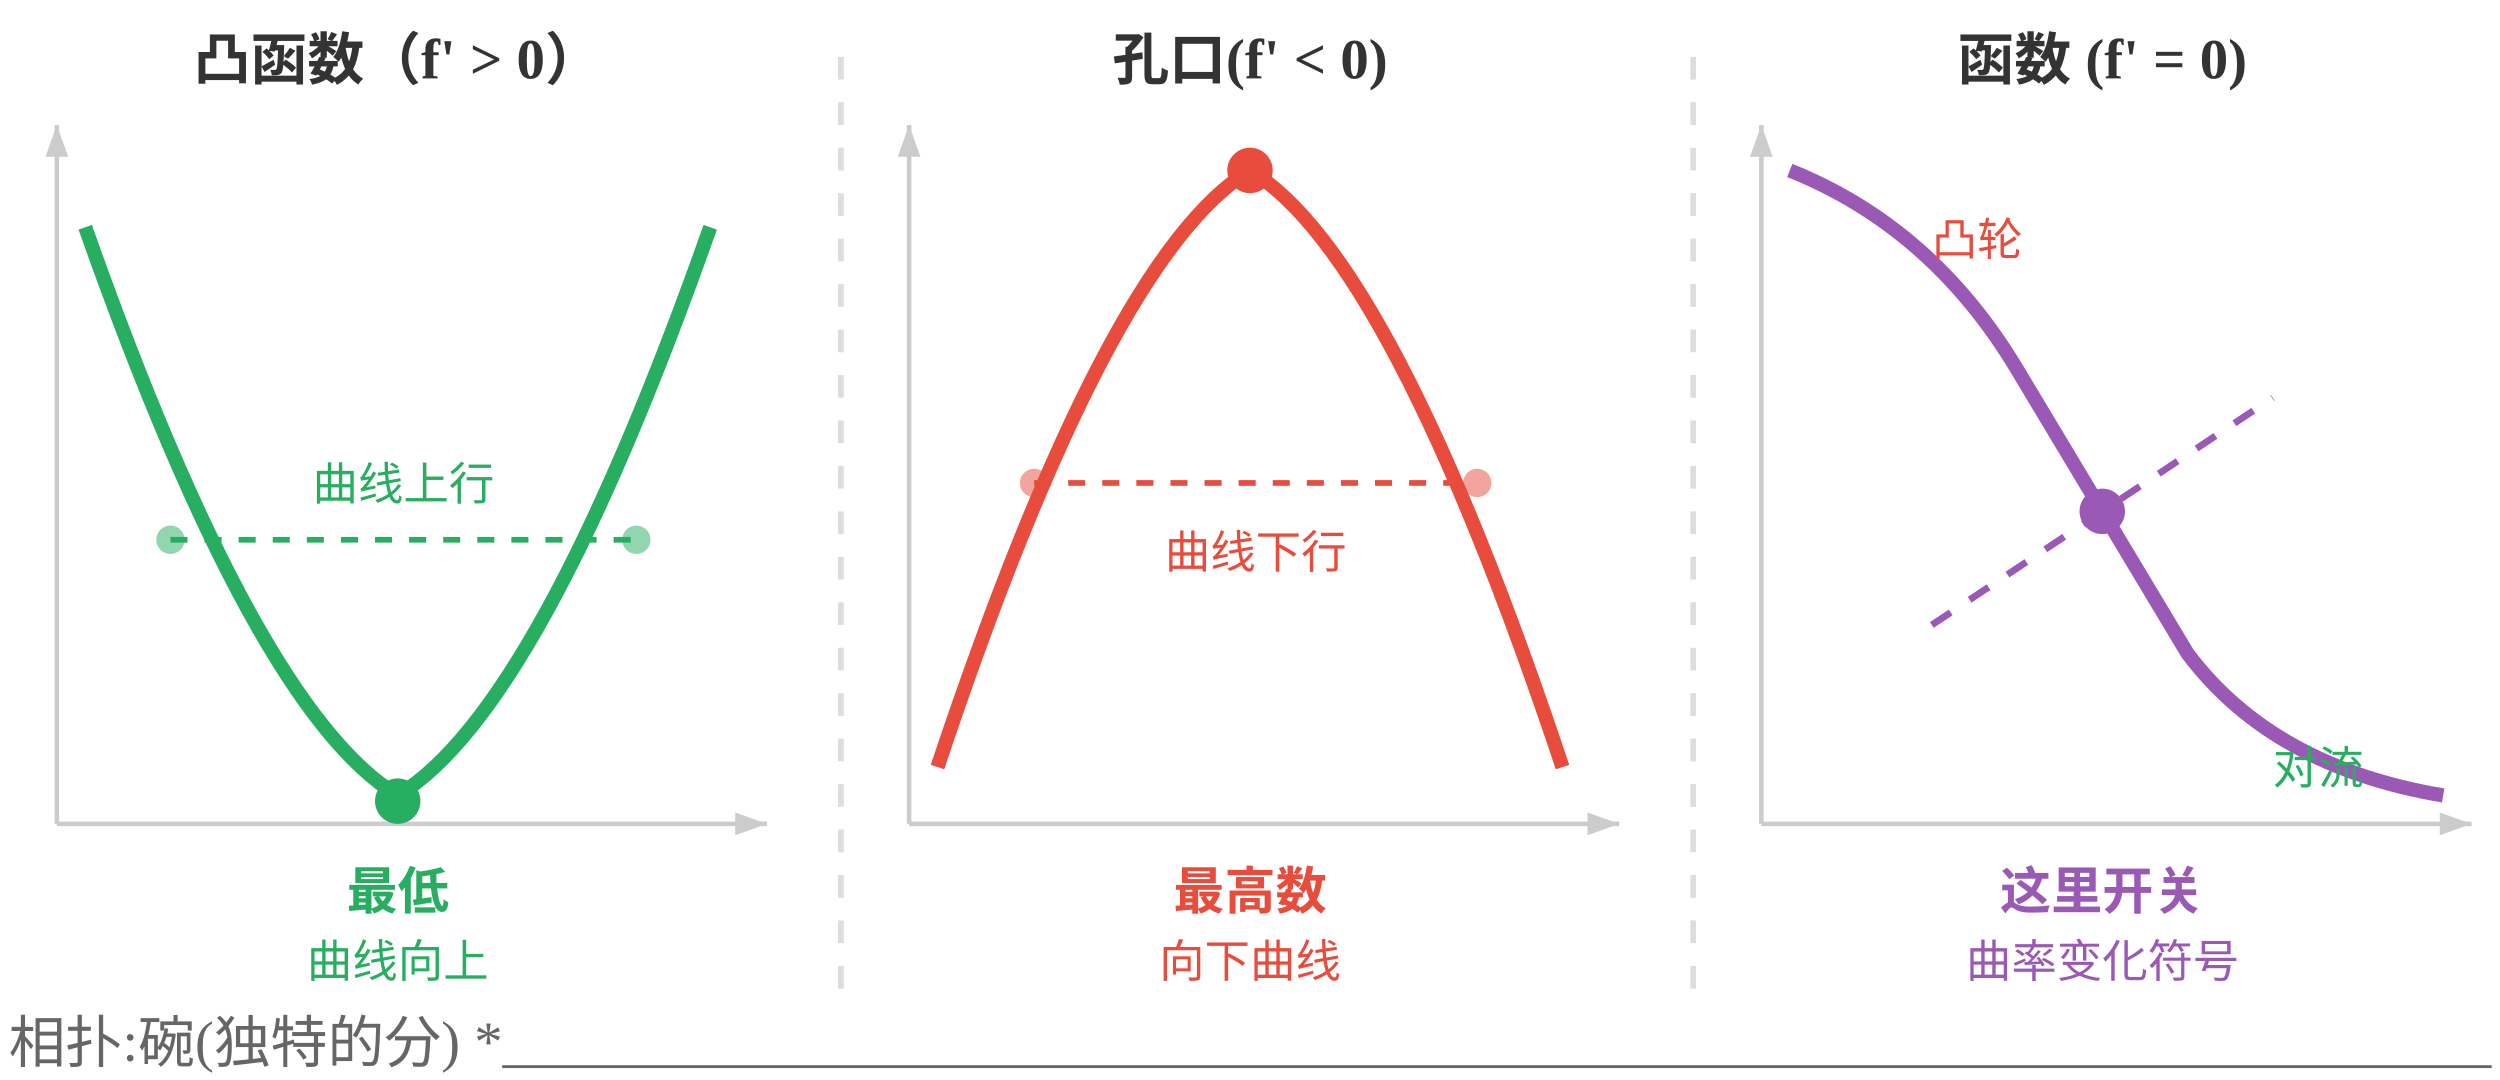
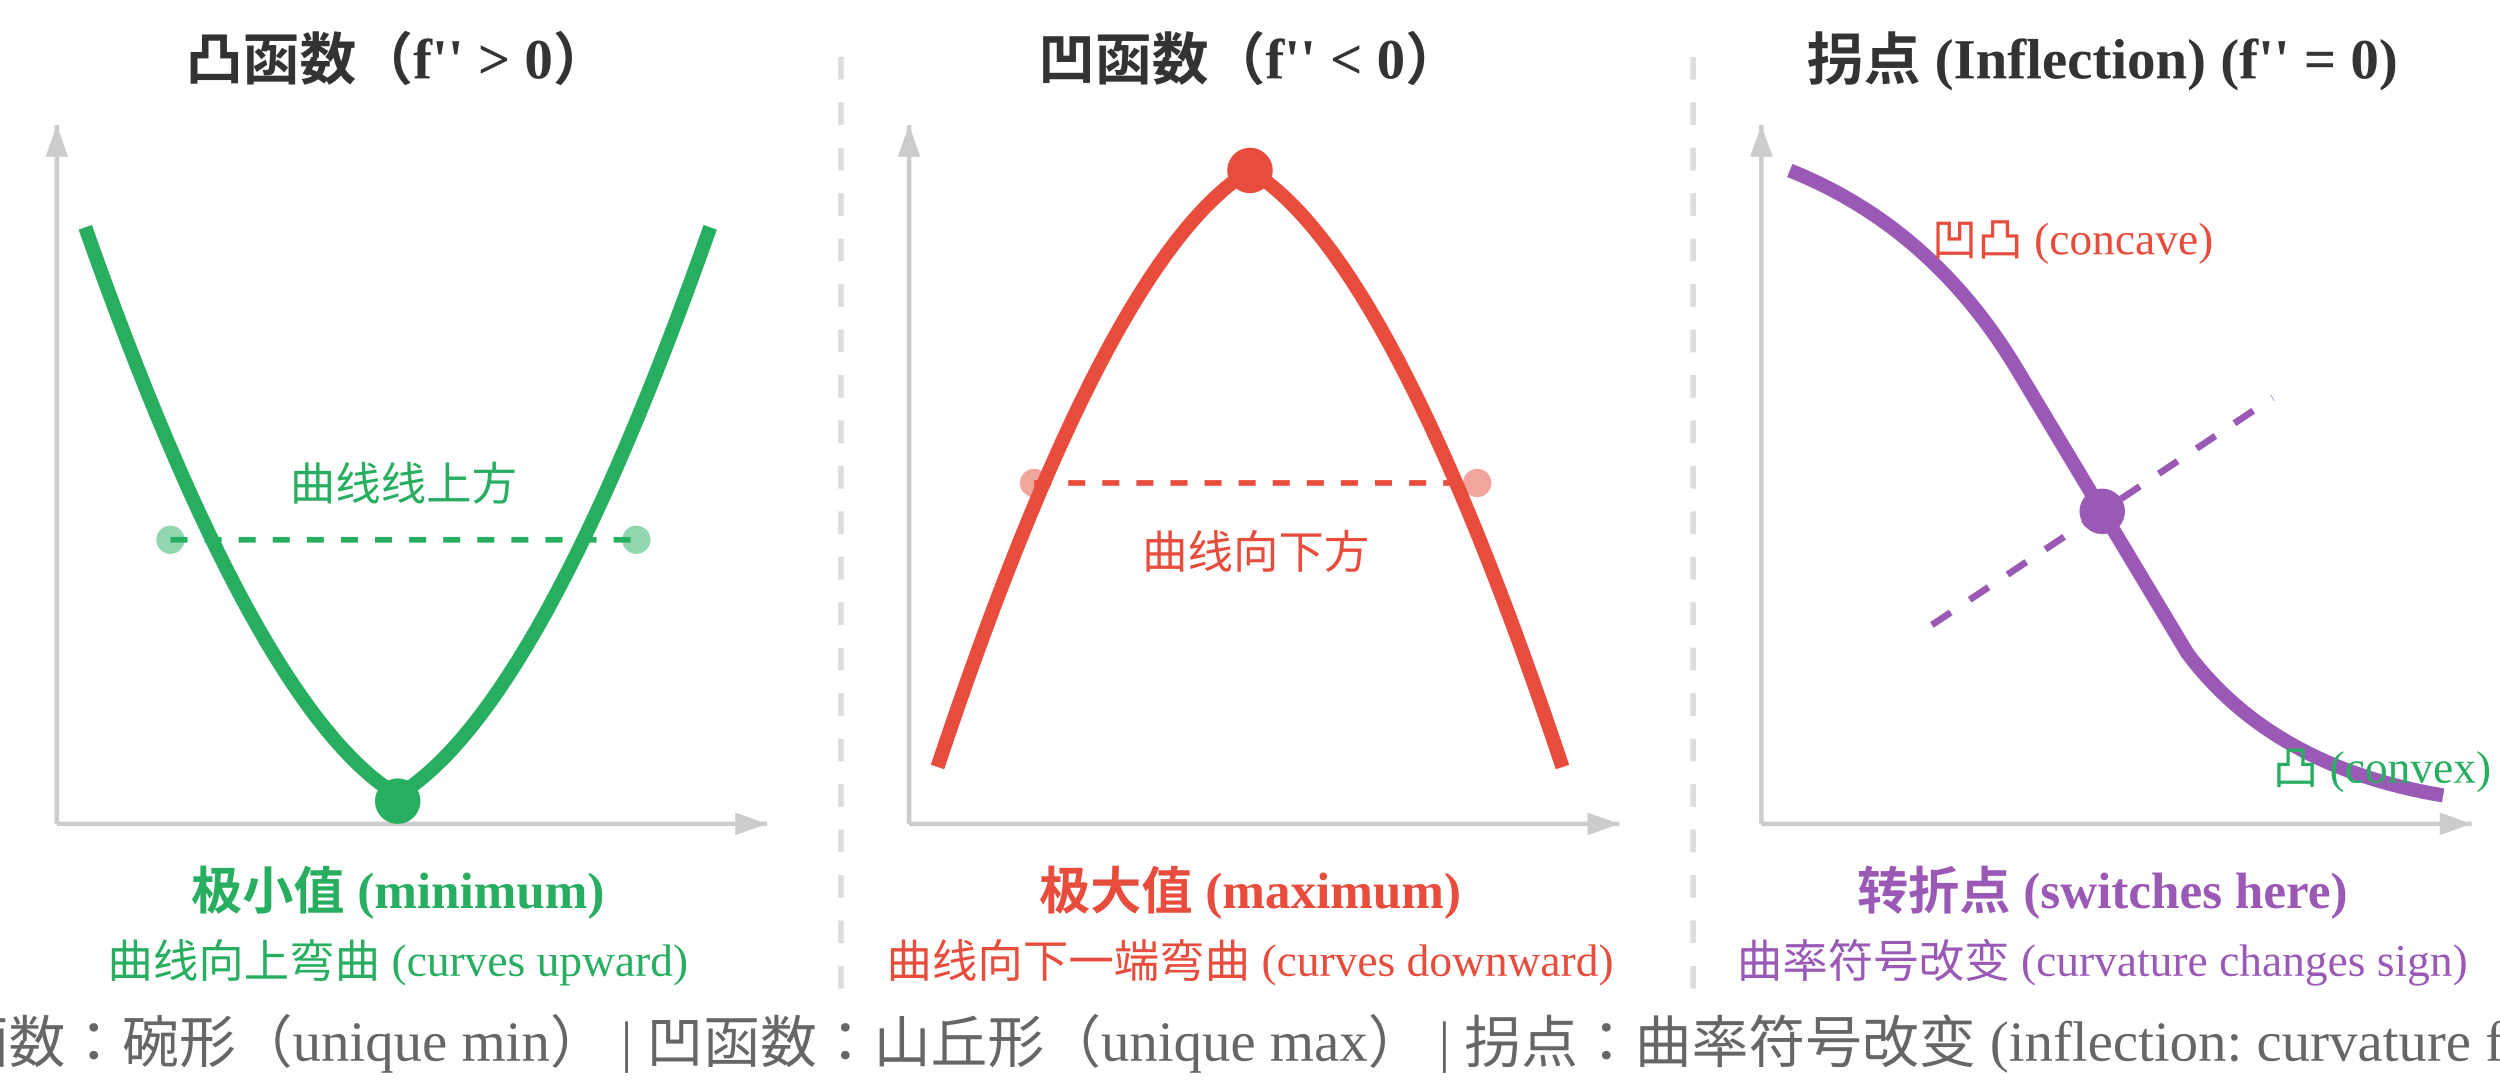
<svg xmlns="http://www.w3.org/2000/svg" width="440" height="190">
  <defs>
    <marker id="cn-arr" markerWidth="7" markerHeight="5" refX="7" refY="2.5" orient="auto">
      <path d="M0,0 L7,2.5 L0,5" fill="#ccc" />
    </marker>
  </defs>
-   <text x="70" y="14" text-anchor="middle" fill="#333" font-size="10" font-weight="bold">凸函数（f' &gt; 0）</text>
+   <text x="70" y="14" text-anchor="middle" fill="#333" font-size="10" font-weight="bold">凸函数（f'' &gt; 0）</text>
  <line x1="10" y1="145" x2="135" y2="145" stroke="#ccc" stroke-width="0.8" marker-end="url(#cn-arr)" />
  <line x1="10" y1="145" x2="10" y2="22" stroke="#ccc" stroke-width="0.8" marker-end="url(#cn-arr)" />
  <path d="M 15,40 Q 45,125 70,140 Q 95,125 125,40" fill="none" stroke="#27ae60" stroke-width="2.5" />
  <line x1="30" y1="95" x2="112" y2="95" stroke="#27ae60" stroke-width="1" stroke-dasharray="3" />
  <circle cx="30" cy="95" r="2.5" fill="#27ae60" fill-opacity="0.5" />
  <circle cx="112" cy="95" r="2.5" fill="#27ae60" fill-opacity="0.5" />
-   <text x="71" y="88" text-anchor="middle" fill="#27ae60" font-size="8">曲线上行</text>
+   <text x="71" y="88" text-anchor="middle" fill="#27ae60" font-size="8">曲线线上方</text>
  <circle cx="70" cy="141" r="4" fill="#27ae60" />
-   <text x="70" y="160" text-anchor="middle" fill="#27ae60" font-size="9" font-weight="bold">最低</text>
-   <text x="70" y="172" text-anchor="middle" fill="#27ae60" font-size="8">曲线向上</text>
+   <text x="70" y="160" text-anchor="middle" fill="#27ae60" font-size="9" font-weight="bold">极小值 (minimum) </text>
+   <text x="70" y="172" text-anchor="middle" fill="#27ae60" font-size="8">曲线向上弯曲 (curves upward) </text>
  <line x1="148" y1="10" x2="148" y2="175" stroke="#ddd" stroke-width="1" stroke-dasharray="4" />
-   <text x="220" y="14" text-anchor="middle" fill="#333" font-size="10" font-weight="bold">孔口(f' &lt; 0)</text>
+   <text x="220" y="14" text-anchor="middle" fill="#333" font-size="10" font-weight="bold">凹函数（f'' &lt; 0）</text>
  <line x1="160" y1="145" x2="285" y2="145" stroke="#ccc" stroke-width="0.8" marker-end="url(#cn-arr)" />
  <line x1="160" y1="145" x2="160" y2="22" stroke="#ccc" stroke-width="0.8" marker-end="url(#cn-arr)" />
  <path d="M 165,135 Q 195,45 220,30 Q 245,45 275,135" fill="none" stroke="#e74c3c" stroke-width="2.5" />
  <line x1="182" y1="85" x2="260" y2="85" stroke="#e74c3c" stroke-width="1" stroke-dasharray="3" />
  <circle cx="182" cy="85" r="2.5" fill="#e74c3c" fill-opacity="0.5" />
  <circle cx="260" cy="85" r="2.5" fill="#e74c3c" fill-opacity="0.5" />
-   <text x="221" y="100" text-anchor="middle" fill="#e74c3c" font-size="8">曲线下行</text>
+   <text x="221" y="100" text-anchor="middle" fill="#e74c3c" font-size="8">曲线向下方</text>
  <circle cx="220" cy="30" r="4" fill="#e74c3c" />
-   <text x="220" y="160" text-anchor="middle" fill="#e74c3c" font-size="9" font-weight="bold">最高数</text>
-   <text x="220" y="172" text-anchor="middle" fill="#e74c3c" font-size="8">向下曲线</text>
+   <text x="220" y="160" text-anchor="middle" fill="#e74c3c" font-size="9" font-weight="bold">极大值 (maximum) </text>
+   <text x="220" y="172" text-anchor="middle" fill="#e74c3c" font-size="8">曲线向下一端弯曲 (curves downward) </text>
  <line x1="298" y1="10" x2="298" y2="175" stroke="#ddd" stroke-width="1" stroke-dasharray="4" />
-   <text x="370" y="14" text-anchor="middle" fill="#333" font-size="10" font-weight="bold">函数 (f' = 0)</text>
+   <text x="370" y="14" text-anchor="middle" fill="#333" font-size="10" font-weight="bold">拐点 (Inflection) (f'' = 0) </text>
  <line x1="310" y1="145" x2="435" y2="145" stroke="#ccc" stroke-width="0.8" marker-end="url(#cn-arr)" />
  <line x1="310" y1="145" x2="310" y2="22" stroke="#ccc" stroke-width="0.8" marker-end="url(#cn-arr)" />
  <path d="M 315,30 Q 340,40 355,65 Q 370,90 370,90 Q 370,90 385,115 Q 400,135 430,140" fill="none" stroke="#9b59b6" stroke-width="2.5" />
  <circle cx="370" cy="90" r="4" fill="#9b59b6" />
  <line x1="340" y1="110" x2="400" y2="70" stroke="#9b59b6" stroke-width="1.2" stroke-dasharray="4" />
-   <text x="340" y="45" fill="#e74c3c" font-size="8">凸轮</text>
-   <text x="400" y="138" fill="#27ae60" font-size="8">对流</text>
-   <text x="370" y="160" text-anchor="middle" fill="#9b59b6" font-size="9" font-weight="bold">这里开关</text>
-   <text x="370" y="172" text-anchor="middle" fill="#9b59b6" font-size="8">曲率变化符号</text>
-   <text x="220" y="187" text-anchor="middle" fill="#666" font-size="10">相扑:碗(独特的分) *______________________________________________________________________</text>
+   <text x="340" y="45" fill="#e74c3c" font-size="8">凹凸 (concave) </text>
+   <text x="400" y="138" fill="#27ae60" font-size="8">凸 (convex) </text>
+   <text x="370" y="160" text-anchor="middle" fill="#9b59b6" font-size="9" font-weight="bold">转折点 (switches here) </text>
+   <text x="370" y="172" text-anchor="middle" fill="#9b59b6" font-size="8">曲率符号改变 (curvature changes sign) </text>
+   <text x="220" y="187" text-anchor="middle" fill="#666" font-size="10">凸函数：碗形（unique min） | 凹函数：山丘形（unique max） | 拐点：曲率符号改变 (inflection: curvature flips) </text>
</svg>
